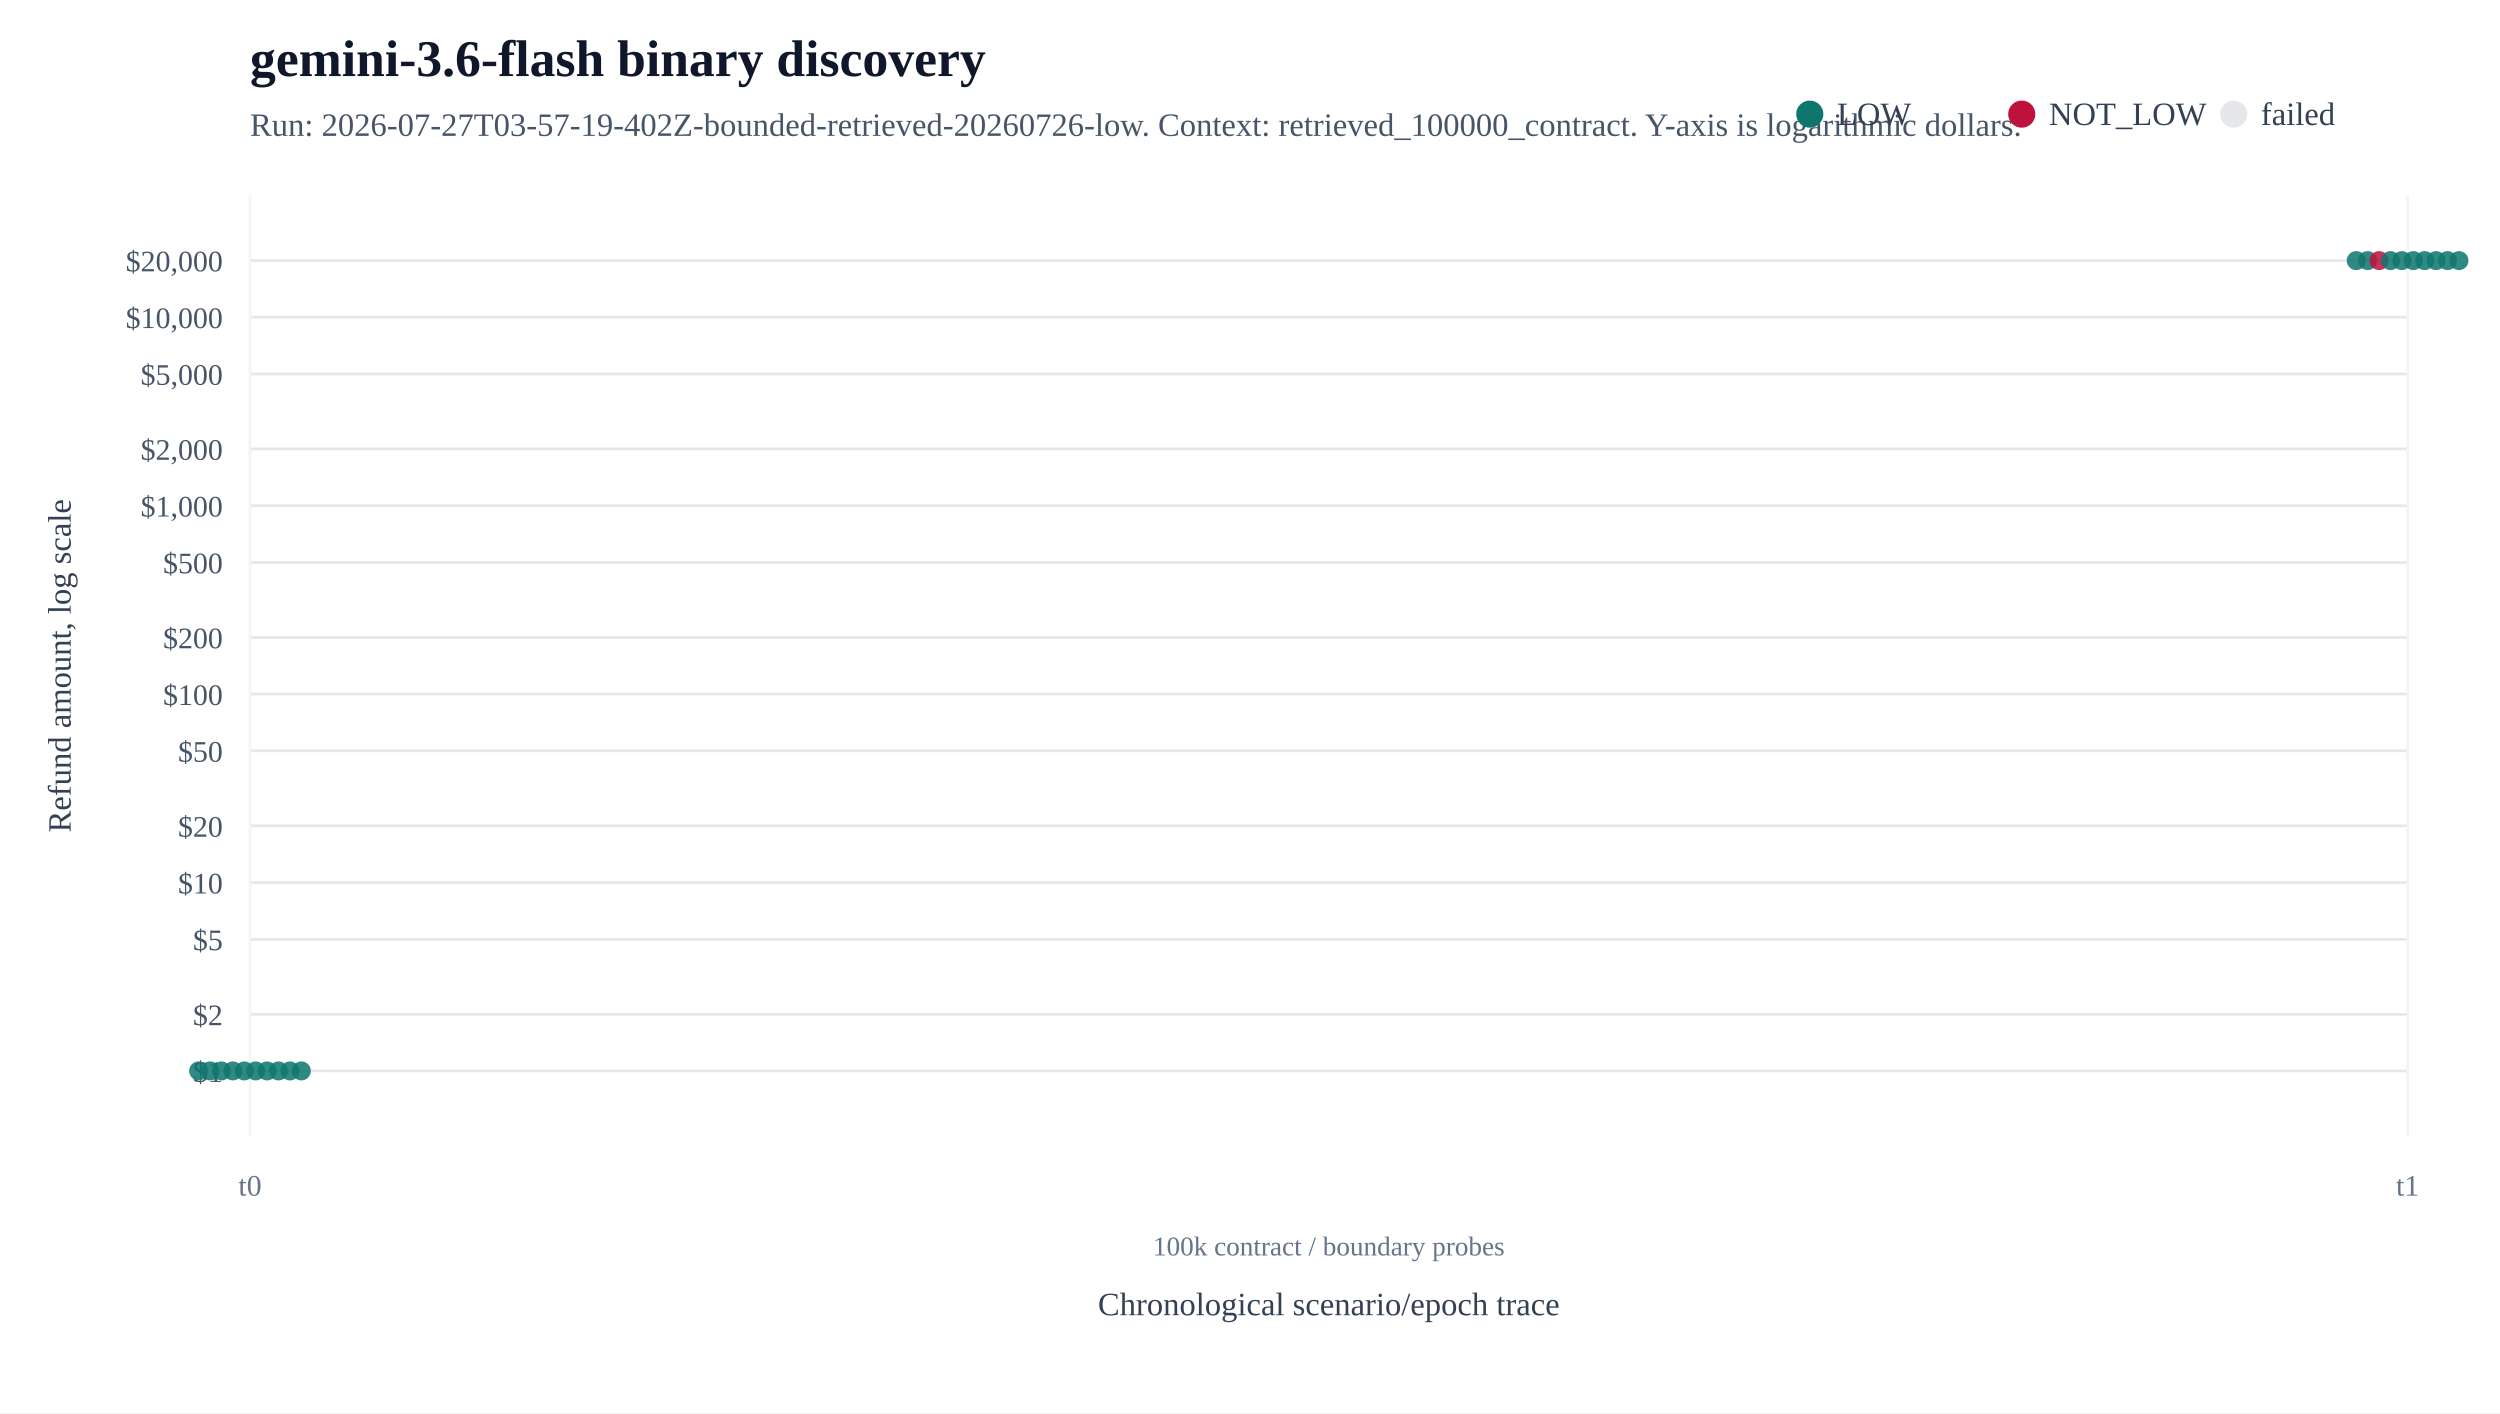
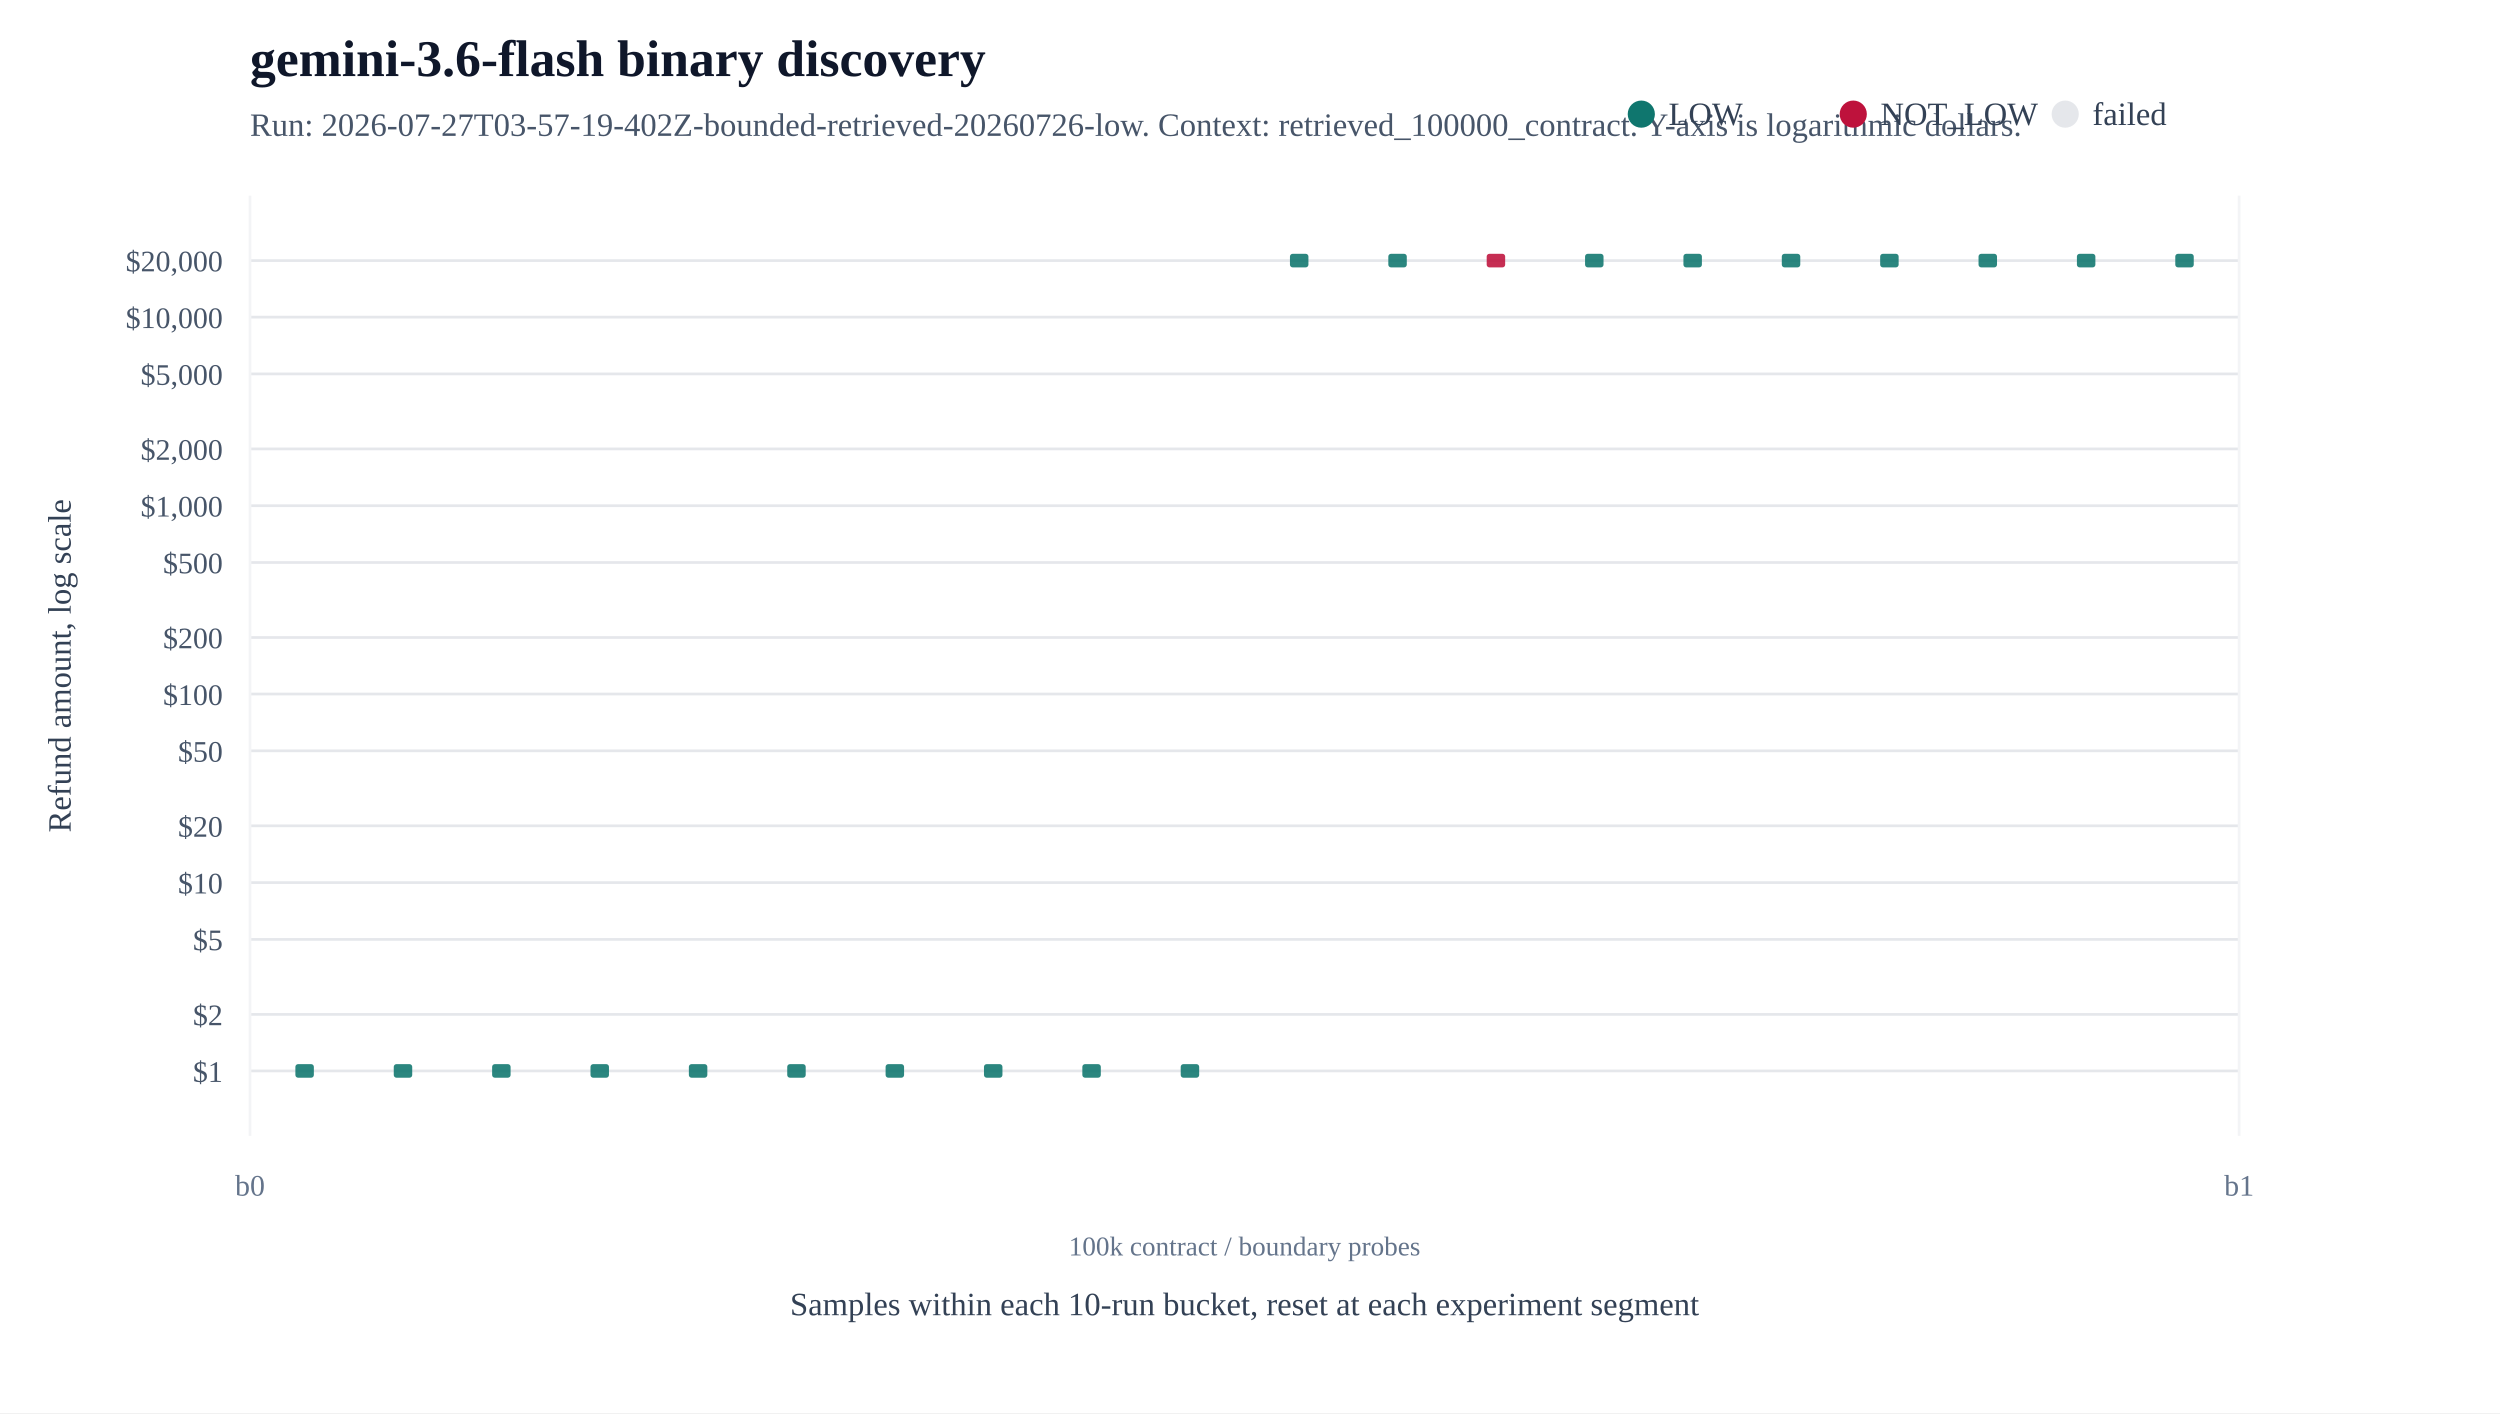
<svg xmlns="http://www.w3.org/2000/svg" width="920" height="520" viewBox="0 0 920 520" role="img" aria-labelledby="title desc">
  <rect width="100%" height="100%" fill="#ffffff" />
  <text x="92" y="28" font-size="19" font-weight="700" fill="#0f172a">gemini-3.6-flash binary discovery</text>
  <text x="92" y="50" font-size="12" fill="#475569">Run: 2026-07-27T03-57-19-402Z-bounded-retrieved-20260726-low. Context: retrieved_100000_contract. Y-axis is logarithmic dollars.</text>
-   <circle cx="666" cy="42" r="5" fill="#0f766e" />
-   <text x="676" y="46" font-size="12" fill="#334155">LOW</text>
-   <circle cx="744" cy="42" r="5" fill="#be123c" />
-   <text x="754" y="46" font-size="12" fill="#334155">NOT_LOW</text>
-   <circle cx="822" cy="42" r="5" fill="#e5e7eb" />
-   <text x="832" y="46" font-size="12" fill="#334155">failed</text>
-   <rect x="92" y="72" width="794" height="346" fill="#ffffff" />
-   <line x1="92" y1="394.1" x2="886" y2="394.1" stroke="#e5e7eb" />
+   <circle cx="604" cy="42" r="5" fill="#0f766e" />
+   <text x="614" y="46" font-size="12" fill="#334155">LOW</text>
+   <circle cx="682" cy="42" r="5" fill="#be123c" />
+   <text x="692" y="46" font-size="12" fill="#334155">NOT_LOW</text>
+   <circle cx="760" cy="42" r="5" fill="#e5e7eb" />
+   <text x="770" y="46" font-size="12" fill="#334155">failed</text>
+   <rect x="92" y="72" width="732" height="346" fill="#ffffff" />
+   <line x1="92" y1="394.1" x2="824" y2="394.1" stroke="#e5e7eb" />
  <text x="82" y="398.138" text-anchor="end" font-size="11" fill="#475569">$1</text>
-   <line x1="92" y1="373.3" x2="886" y2="373.3" stroke="#e5e7eb" />
+   <line x1="92" y1="373.3" x2="824" y2="373.3" stroke="#e5e7eb" />
  <text x="82" y="377.262" text-anchor="end" font-size="11" fill="#475569">$2</text>
-   <line x1="92" y1="345.7" x2="886" y2="345.7" stroke="#e5e7eb" />
+   <line x1="92" y1="345.7" x2="824" y2="345.7" stroke="#e5e7eb" />
  <text x="82" y="349.664" text-anchor="end" font-size="11" fill="#475569">$5</text>
-   <line x1="92" y1="324.8" x2="886" y2="324.8" stroke="#e5e7eb" />
+   <line x1="92" y1="324.8" x2="824" y2="324.8" stroke="#e5e7eb" />
  <text x="82" y="328.788" text-anchor="end" font-size="11" fill="#475569">$10</text>
-   <line x1="92" y1="303.9" x2="886" y2="303.9" stroke="#e5e7eb" />
+   <line x1="92" y1="303.9" x2="824" y2="303.9" stroke="#e5e7eb" />
  <text x="82" y="307.912" text-anchor="end" font-size="11" fill="#475569">$20</text>
-   <line x1="92" y1="276.3" x2="886" y2="276.3" stroke="#e5e7eb" />
+   <line x1="92" y1="276.3" x2="824" y2="276.3" stroke="#e5e7eb" />
  <text x="82" y="280.315" text-anchor="end" font-size="11" fill="#475569">$50</text>
-   <line x1="92" y1="255.4" x2="886" y2="255.4" stroke="#e5e7eb" />
+   <line x1="92" y1="255.4" x2="824" y2="255.4" stroke="#e5e7eb" />
  <text x="82" y="259.438" text-anchor="end" font-size="11" fill="#475569">$100</text>
-   <line x1="92" y1="234.6" x2="886" y2="234.6" stroke="#e5e7eb" />
+   <line x1="92" y1="234.6" x2="824" y2="234.6" stroke="#e5e7eb" />
  <text x="82" y="238.562" text-anchor="end" font-size="11" fill="#475569">$200</text>
-   <line x1="92" y1="207.0" x2="886" y2="207.0" stroke="#e5e7eb" />
+   <line x1="92" y1="207.0" x2="824" y2="207.0" stroke="#e5e7eb" />
  <text x="82" y="210.965" text-anchor="end" font-size="11" fill="#475569">$500</text>
-   <line x1="92" y1="186.1" x2="886" y2="186.1" stroke="#e5e7eb" />
+   <line x1="92" y1="186.1" x2="824" y2="186.1" stroke="#e5e7eb" />
  <text x="82" y="190.088" text-anchor="end" font-size="11" fill="#475569">$1,000</text>
-   <line x1="92" y1="165.2" x2="886" y2="165.2" stroke="#e5e7eb" />
+   <line x1="92" y1="165.2" x2="824" y2="165.2" stroke="#e5e7eb" />
  <text x="82" y="169.212" text-anchor="end" font-size="11" fill="#475569">$2,000</text>
-   <line x1="92" y1="137.6" x2="886" y2="137.6" stroke="#e5e7eb" />
+   <line x1="92" y1="137.6" x2="824" y2="137.6" stroke="#e5e7eb" />
  <text x="82" y="141.615" text-anchor="end" font-size="11" fill="#475569">$5,000</text>
-   <line x1="92" y1="116.7" x2="886" y2="116.7" stroke="#e5e7eb" />
+   <line x1="92" y1="116.7" x2="824" y2="116.7" stroke="#e5e7eb" />
  <text x="82" y="120.738" text-anchor="end" font-size="11" fill="#475569">$10,000</text>
-   <line x1="92" y1="95.9" x2="886" y2="95.9" stroke="#e5e7eb" />
+   <line x1="92" y1="95.9" x2="824" y2="95.9" stroke="#e5e7eb" />
  <text x="82" y="99.862" text-anchor="end" font-size="11" fill="#475569">$20,000</text>
  <line x1="92.0" y1="72" x2="92.0" y2="418" stroke="#f3f4f6" />
-   <text x="92.0" y="440" text-anchor="middle" font-size="11" fill="#64748b">t0</text>
-   <line x1="886.0" y1="72" x2="886.0" y2="418" stroke="#f3f4f6" />
-   <text x="886.0" y="440" text-anchor="middle" font-size="11" fill="#64748b">t1</text>
-   <circle cx="73.1" cy="394.1" r="3.5" fill="#0f766e" opacity="0.86" />
-   <circle cx="77.3" cy="394.1" r="3.5" fill="#0f766e" opacity="0.86" />
-   <circle cx="81.5" cy="394.1" r="3.5" fill="#0f766e" opacity="0.86" />
-   <circle cx="85.7" cy="394.1" r="3.5" fill="#0f766e" opacity="0.86" />
-   <circle cx="89.9" cy="394.1" r="3.5" fill="#0f766e" opacity="0.86" />
-   <circle cx="94.1" cy="394.1" r="3.5" fill="#0f766e" opacity="0.86" />
-   <circle cx="98.3" cy="394.1" r="3.5" fill="#0f766e" opacity="0.86" />
-   <circle cx="102.5" cy="394.1" r="3.5" fill="#0f766e" opacity="0.86" />
-   <circle cx="106.7" cy="394.1" r="3.5" fill="#0f766e" opacity="0.86" />
-   <circle cx="110.9" cy="394.1" r="3.5" fill="#0f766e" opacity="0.86" />
-   <circle cx="867.1" cy="95.9" r="3.5" fill="#0f766e" opacity="0.86" />
-   <circle cx="871.3" cy="95.9" r="3.5" fill="#0f766e" opacity="0.86" />
-   <circle cx="875.5" cy="95.9" r="3.5" fill="#be123c" opacity="0.86" />
-   <circle cx="879.7" cy="95.9" r="3.5" fill="#0f766e" opacity="0.86" />
-   <circle cx="883.9" cy="95.9" r="3.5" fill="#0f766e" opacity="0.86" />
-   <circle cx="888.1" cy="95.9" r="3.5" fill="#0f766e" opacity="0.86" />
-   <circle cx="892.3" cy="95.9" r="3.5" fill="#0f766e" opacity="0.86" />
-   <circle cx="896.5" cy="95.9" r="3.5" fill="#0f766e" opacity="0.86" />
-   <circle cx="900.7" cy="95.9" r="3.5" fill="#0f766e" opacity="0.86" />
-   <circle cx="904.9" cy="95.9" r="3.5" fill="#0f766e" opacity="0.86" />
-   <text x="489.0" y="462" text-anchor="middle" font-size="10" fill="#64748b">100k contract / boundary probes</text>
-   <text x="489" y="484" text-anchor="middle" font-size="12" fill="#334155">Chronological scenario/epoch trace</text>
+   <text x="92.0" y="440" text-anchor="middle" font-size="11" fill="#64748b">b0</text>
+   <line x1="824.0" y1="72" x2="824.0" y2="418" stroke="#f3f4f6" />
+   <text x="824.0" y="440" text-anchor="middle" font-size="11" fill="#64748b">b1</text>
+   <rect x="108.7" y="391.6" width="6.8" height="5" rx="1" fill="#0f766e" opacity="0.88" />
+   <rect x="144.9" y="391.6" width="6.8" height="5" rx="1" fill="#0f766e" opacity="0.88" />
+   <rect x="181.1" y="391.6" width="6.8" height="5" rx="1" fill="#0f766e" opacity="0.88" />
+   <rect x="217.3" y="391.6" width="6.8" height="5" rx="1" fill="#0f766e" opacity="0.88" />
+   <rect x="253.5" y="391.6" width="6.8" height="5" rx="1" fill="#0f766e" opacity="0.88" />
+   <rect x="289.7" y="391.6" width="6.8" height="5" rx="1" fill="#0f766e" opacity="0.88" />
+   <rect x="325.9" y="391.6" width="6.8" height="5" rx="1" fill="#0f766e" opacity="0.88" />
+   <rect x="362.1" y="391.6" width="6.8" height="5" rx="1" fill="#0f766e" opacity="0.88" />
+   <rect x="398.3" y="391.6" width="6.8" height="5" rx="1" fill="#0f766e" opacity="0.88" />
+   <rect x="434.5" y="391.6" width="6.8" height="5" rx="1" fill="#0f766e" opacity="0.88" />
+   <rect x="474.7" y="93.4" width="6.8" height="5" rx="1" fill="#0f766e" opacity="0.88" />
+   <rect x="510.9" y="93.4" width="6.8" height="5" rx="1" fill="#0f766e" opacity="0.88" />
+   <rect x="547.1" y="93.4" width="6.8" height="5" rx="1" fill="#be123c" opacity="0.88" />
+   <rect x="583.3" y="93.4" width="6.8" height="5" rx="1" fill="#0f766e" opacity="0.88" />
+   <rect x="619.5" y="93.4" width="6.8" height="5" rx="1" fill="#0f766e" opacity="0.88" />
+   <rect x="655.7" y="93.4" width="6.8" height="5" rx="1" fill="#0f766e" opacity="0.88" />
+   <rect x="691.9" y="93.4" width="6.8" height="5" rx="1" fill="#0f766e" opacity="0.88" />
+   <rect x="728.1" y="93.4" width="6.8" height="5" rx="1" fill="#0f766e" opacity="0.88" />
+   <rect x="764.3" y="93.4" width="6.8" height="5" rx="1" fill="#0f766e" opacity="0.88" />
+   <rect x="800.5" y="93.4" width="6.8" height="5" rx="1" fill="#0f766e" opacity="0.88" />
+   <text x="458.0" y="462" text-anchor="middle" font-size="10" fill="#64748b">100k contract / boundary probes</text>
+   <text x="458" y="484" text-anchor="middle" font-size="12" fill="#334155">Samples within each 10-run bucket, reset at each experiment segment</text>
  <text transform="translate(26 245) rotate(-90)" text-anchor="middle" font-size="12" fill="#334155">Refund amount, log scale</text>
</svg>
